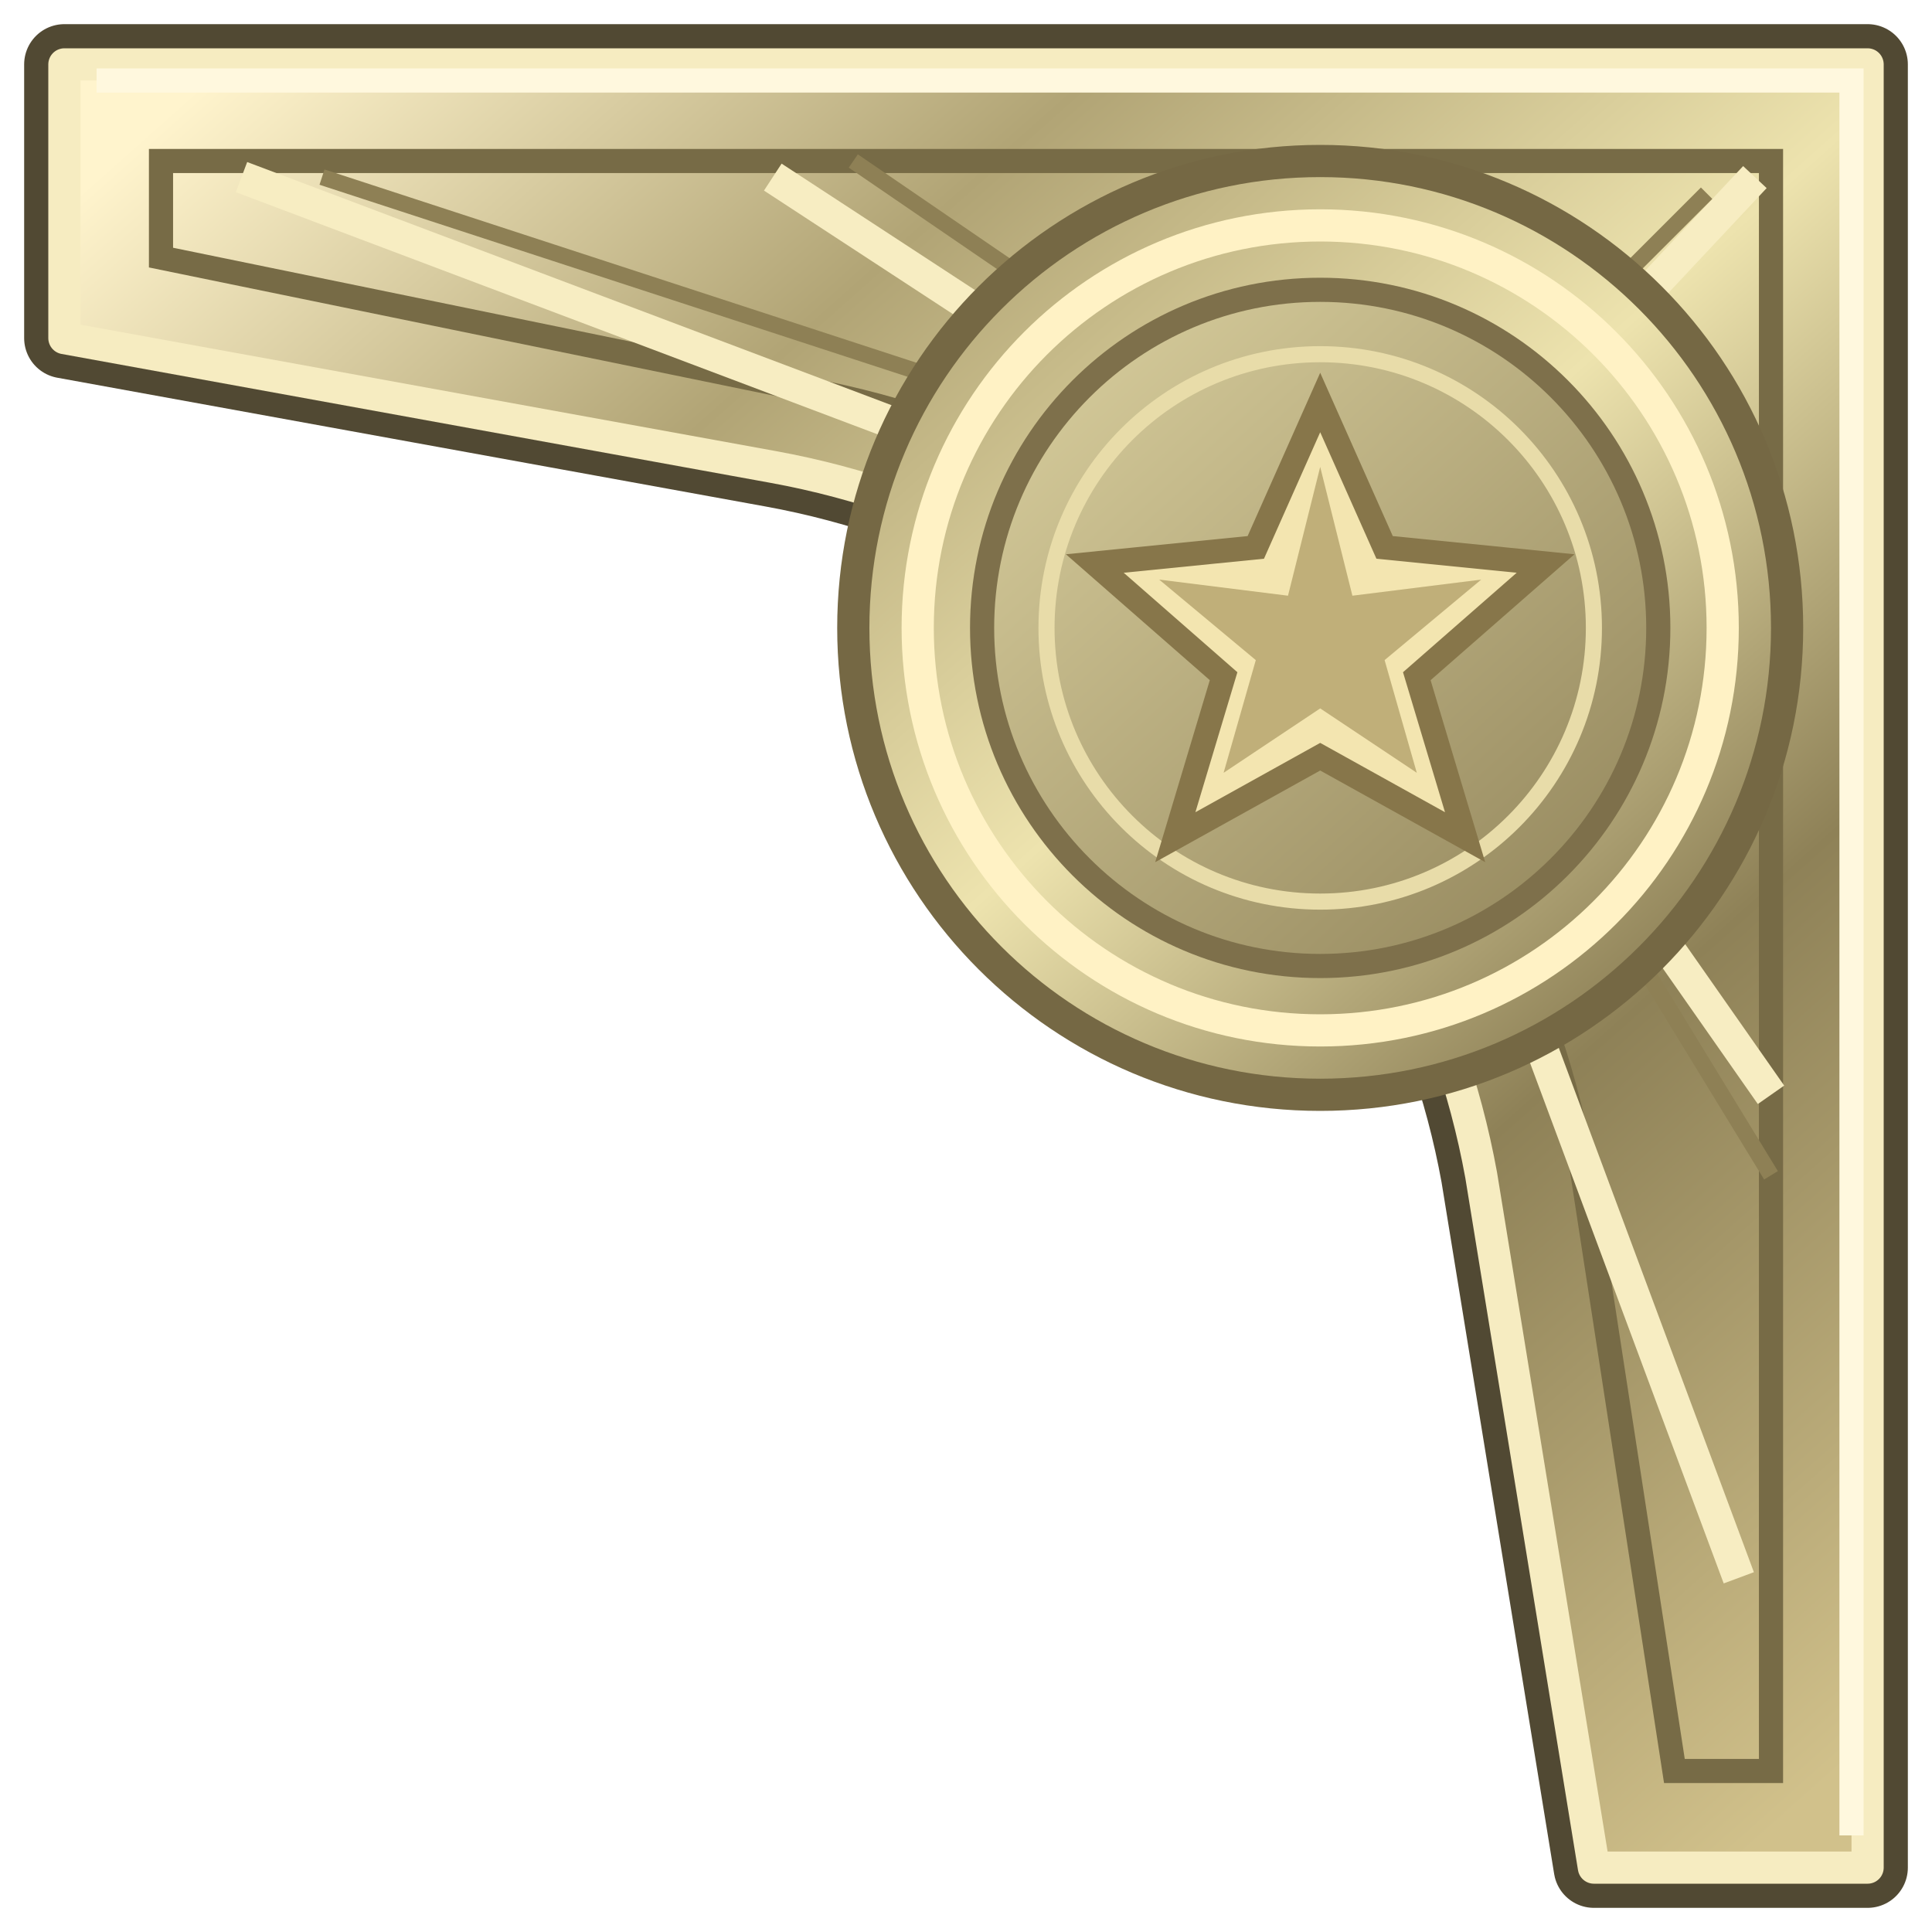
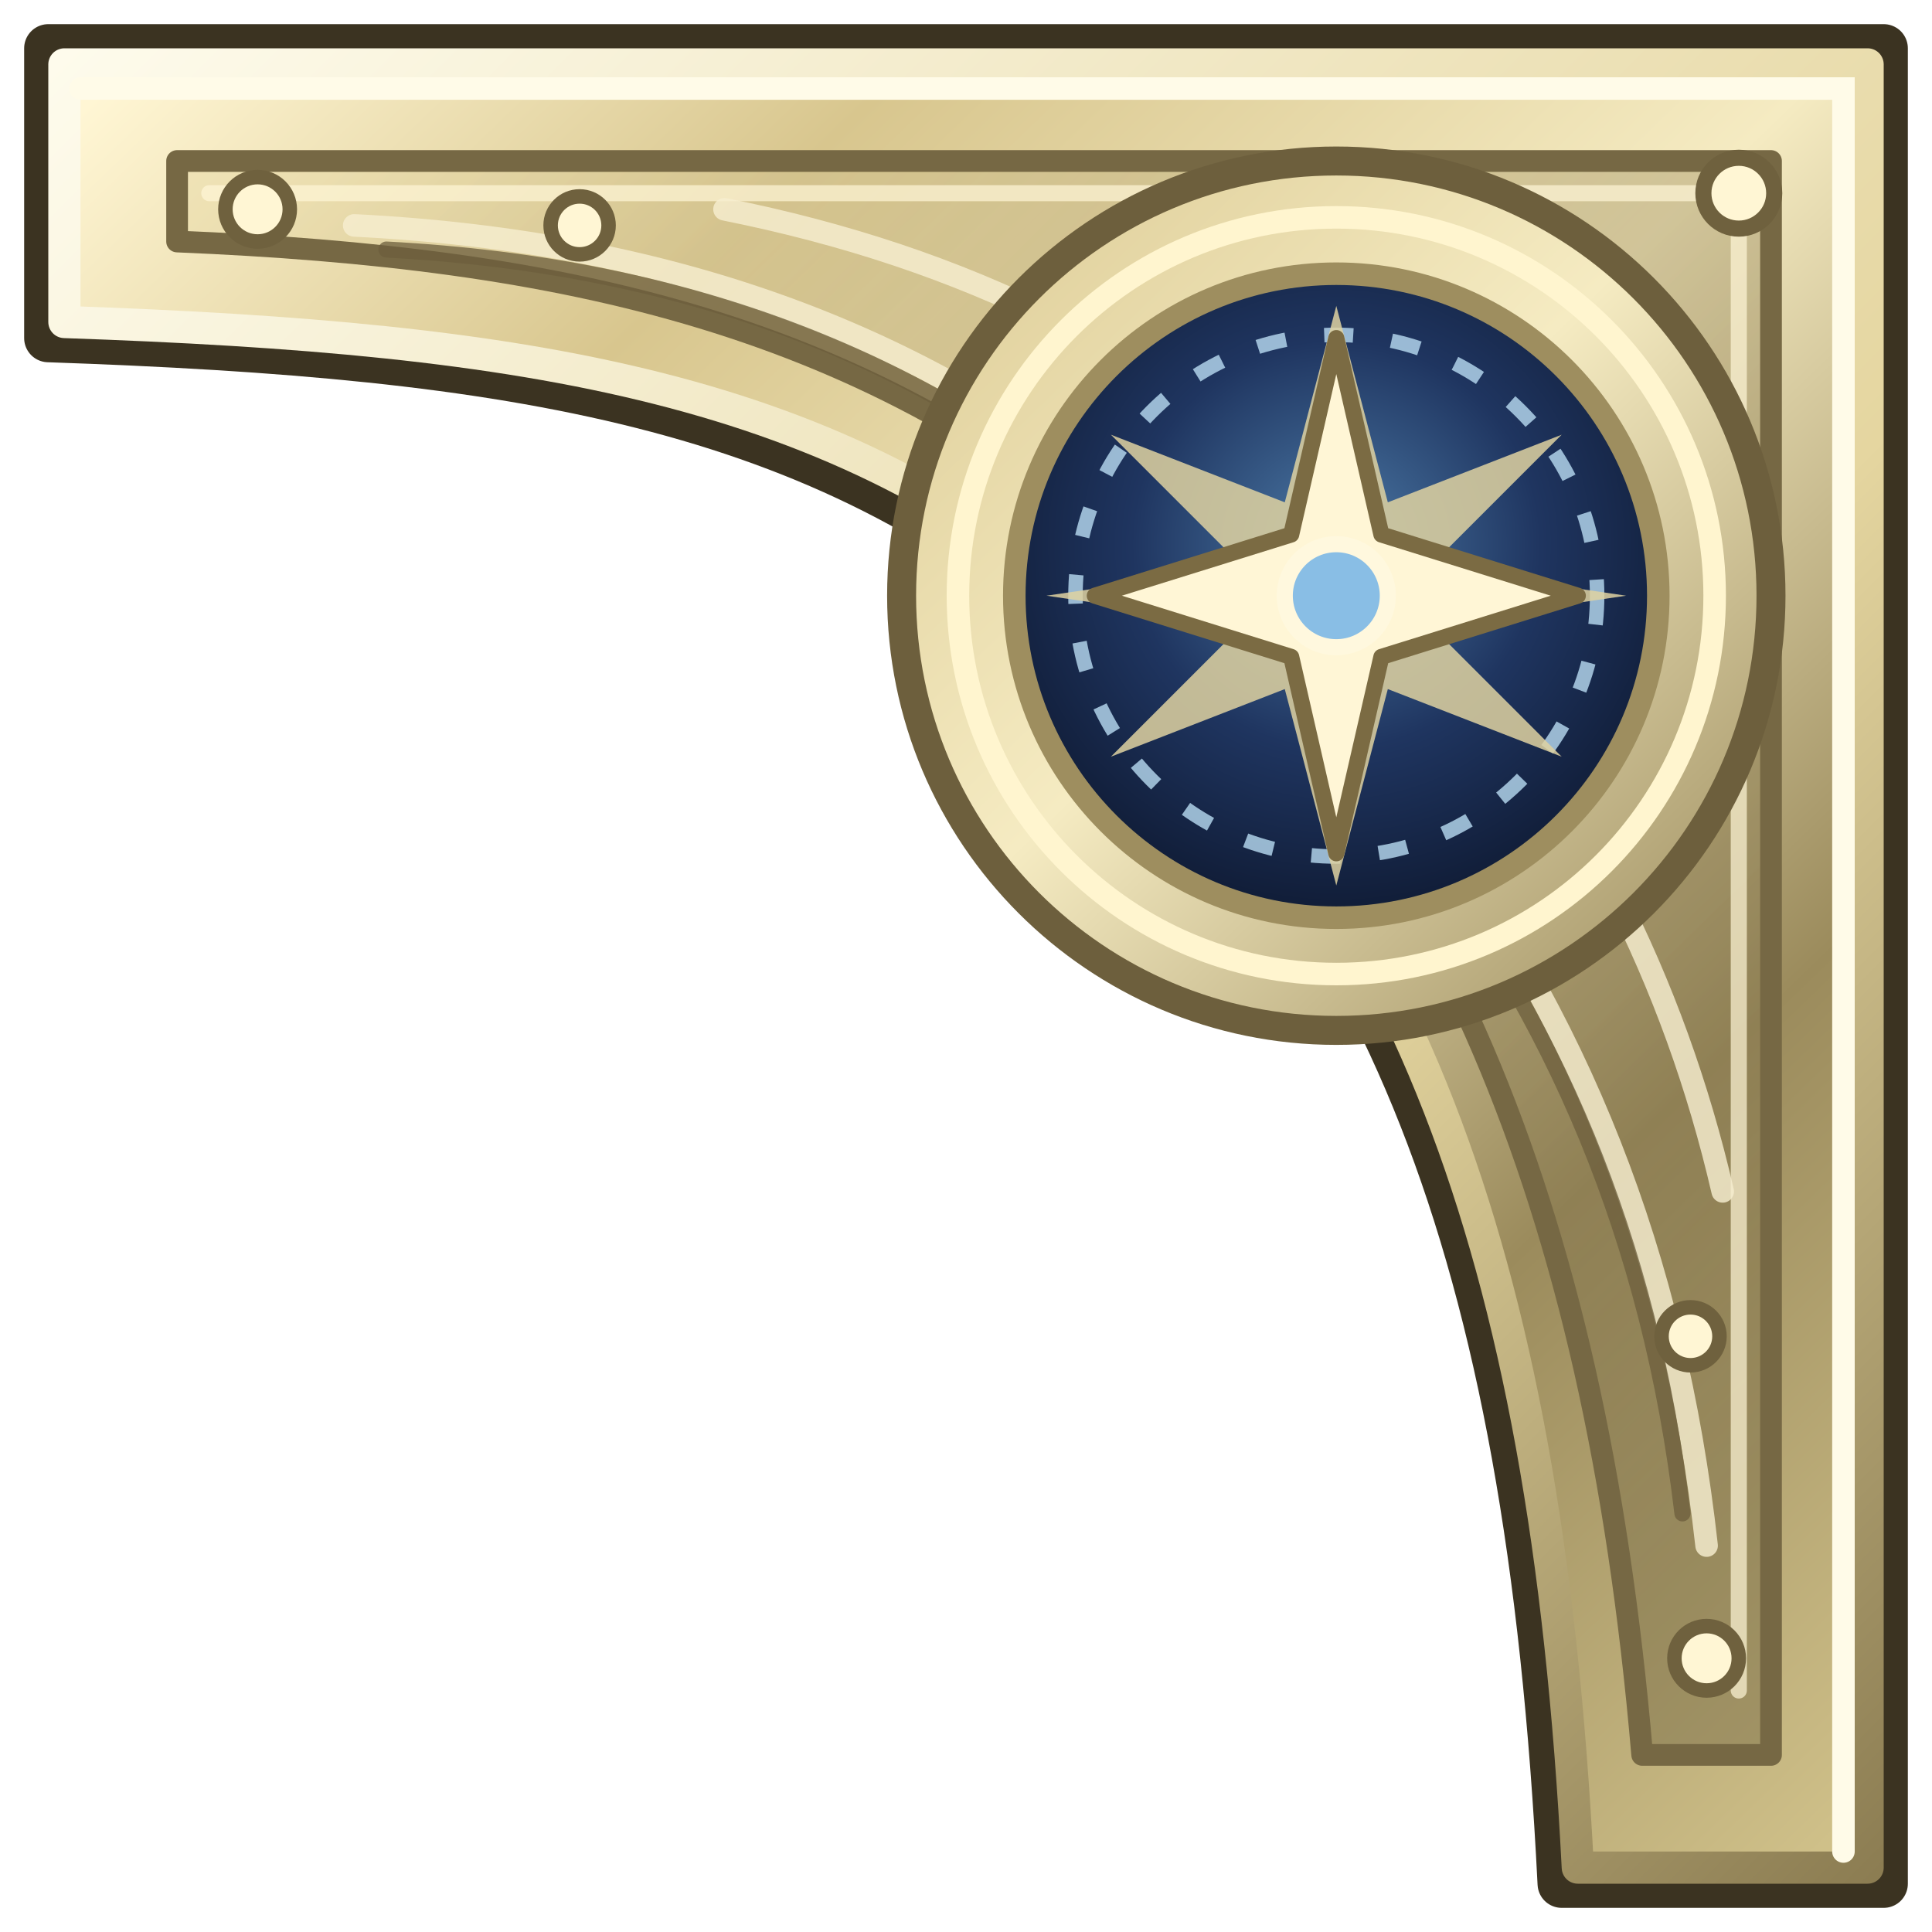
<svg xmlns="http://www.w3.org/2000/svg" viewBox="0 0 120 120" fill="none">
  <defs>
-     <linearGradient id="metal" x1="15" y1="3" x2="112" y2="112" gradientUnits="userSpaceOnUse">
-       <stop stop-color="#fff4cd" />
-       <stop offset=".25" stop-color="#b1a475" />
-       <stop offset=".48" stop-color="#ede3ae" />
-       <stop offset=".7" stop-color="#8e8157" />
-       <stop offset="1" stop-color="#d1c18b" />
+     <linearGradient id="brass-outer" x1="8" y1="4" x2="114" y2="114" gradientUnits="userSpaceOnUse">
+       <stop offset="0" stop-color="#fff6d4" />
+       <stop offset=".22" stop-color="#d8c68e" />
+       <stop offset=".48" stop-color="#f5ebc2" />
+       <stop offset=".74" stop-color="#9b8b5c" />
+       <stop offset="1" stop-color="#cfc089" />
    </linearGradient>
-     <linearGradient id="coin" x1="63" y1="16" x2="104" y2="61" gradientUnits="userSpaceOnUse">
-       <stop stop-color="#dcd2a1" />
-       <stop offset="1" stop-color="#8e8157" />
+     <linearGradient id="brass-inner" x1="18" y1="12" x2="104" y2="98" gradientUnits="userSpaceOnUse">
+       <stop offset="0" stop-color="#e5d7a3" />
+       <stop offset=".5" stop-color="#9f8f60" />
+       <stop offset="1" stop-color="#6e613e" />
+     </linearGradient>
+     <radialGradient id="medallion-core" cx="50%" cy="42%" r="58%">
+       <stop offset="0" stop-color="#4c7aa7" />
+       <stop offset=".55" stop-color="#1f3560" />
+       <stop offset="1" stop-color="#101c36" />
+     </radialGradient>
+     <linearGradient id="rim-highlight" x1="0" y1="0" x2="120" y2="120" gradientUnits="userSpaceOnUse">
+       <stop offset="0" stop-color="#fffdf0" />
+       <stop offset=".6" stop-color="#e5d6a0" />
+       <stop offset="1" stop-color="#85764c" />
    </linearGradient>
  </defs>
-   <path d="M4 4h112v112h-17l-7-43C88 51 70 33 48 29L4 21Z" fill="#695c3d" stroke="#514933" stroke-width="5" stroke-linejoin="round" />
-   <path d="M4 4h112v112h-17l-7-43C88 51 70 33 48 29L4 21Z" fill="url(#metal)" stroke="#f6ecc1" stroke-width="2" stroke-linejoin="round" />
-   <path d="M10 10h100v100h-6l-6-39C93 47 73 28 49 24l-39-8Z" stroke="#776b46" stroke-width="1.5" />
-   <path d="M15 11l53 20M48 11l26 17M79 10v16M109 11 94 27M110 40H97M110 68 96 48M108 98 92 55" stroke="#f7edc2" stroke-width="2" />
-   <path d="m20 11 49 16M53 10l19 13M106 12 96 22M110 73 99 55" stroke="#8e8055" stroke-width="1" />
-   <circle cx="82" cy="39" r="29" fill="url(#metal)" stroke="#756844" stroke-width="2" />
-   <circle cx="82" cy="39" r="25" stroke="#fff2c5" stroke-width="2" />
-   <circle cx="82" cy="39" r="21" fill="url(#coin)" stroke="#7e704b" stroke-width="1.5" />
-   <circle cx="82" cy="39" r="17" stroke="#e8dca9" />
-   <path d="m82 25 4 9 10 1-8 7 3 10-9-5-9 5 3-10-8-7 10-1Z" fill="#f3e5b0" stroke="#87764a" stroke-width="1.5" />
-   <path d="m82 29 2 8 8-1-6 5 2 7-6-4-6 4 2-7-6-5 8 1Z" fill="#c0af79" />
-   <path d="M6 5h109v109" stroke="#fff8de" stroke-width="1.5" />
+   <path d="M3 3H117V117H97C95 77 86 56 67 39C51 25 32 22 3 21Z" fill="#463d28" stroke="#3b3321" stroke-width="3" stroke-linejoin="round" />
+   <path d="M4 4H116V116H98C96 77 87 55 68 38C52 24 33 21 4 20Z" fill="url(#brass-outer)" stroke="url(#rim-highlight)" stroke-width="2" stroke-linejoin="round" />
+   <path d="M11 10H110V109H102C99 74 89 52 71 35C54 20 35 16 11 15Z" fill="url(#brass-inner)" fill-opacity=".42" stroke="#766844" stroke-width="1.35" stroke-linejoin="round" />
+   <path d="M13 12H108V105" stroke="#fff7d8" stroke-width="1" stroke-opacity=".7" stroke-linecap="round" />
+   <path d="M22 14C42 15 58 21 71 32M45 13C60 16 72 22 83 32M106 96C104 78 98 63 88 50M107 74C104 61 98 49 89 39" stroke="#f7eed0" stroke-width="1.4" stroke-linecap="round" opacity=".82" />
+   <path d="M24 15.5C43 16.5 58 22.5 70 33M104.5 94C102.5 77 96.5 63 87 51" stroke="#6c5e3c" stroke-width="1" stroke-linecap="round" opacity=".75" />
+   <circle cx="16" cy="13" r="2" fill="#fff6d4" stroke="#6f613e" stroke-width=".9" />
+   <circle cx="36" cy="14" r="1.8" fill="#fff6d4" stroke="#6f613e" stroke-width=".9" />
+   <circle cx="106" cy="103" r="2" fill="#fff6d4" stroke="#6f613e" stroke-width=".9" />
+   <circle cx="105" cy="83" r="1.8" fill="#fff6d4" stroke="#6f613e" stroke-width=".9" />
+   <circle cx="108" cy="12" r="2.2" fill="#fff6d4" stroke="#6f613e" stroke-width="1" />
+   <circle cx="83" cy="37" r="27" fill="url(#brass-outer)" stroke="#6d5f3d" stroke-width="1.8" />
+   <circle cx="83" cy="37" r="23.5" stroke="#fff5cf" stroke-width="1.4" />
+   <circle cx="83" cy="37" r="20" fill="url(#medallion-core)" stroke="#9e8e5f" stroke-width="1.4" />
+   <circle cx="83" cy="37" r="16.2" stroke="#b9dcf2" stroke-width=".9" stroke-dasharray="1.8 2.4" opacity=".8" />
+   <path d="M83 19L86.2 31.2L97 27L88.8 35.2L101 37L88.8 38.8L97 47L86.2 42.8L83 55L79.8 42.8L69 47L77.2 38.8L65 37L77.2 35.2L69 27L79.8 31.2Z" fill="#dfd2a1" opacity=".85" />
+   <path d="M83 21L85.8 33.2L98 37L85.8 40.8L83 53L80.2 40.8L68 37L80.2 33.2Z" fill="#fff6d6" stroke="#7b6b43" stroke-width="1" stroke-linejoin="round" />
+   <circle cx="83" cy="37" r="3.2" fill="#89bee5" stroke="#fff8de" stroke-width="1" />
+   <path d="M5 5.5H114.5V115" stroke="#fffbe8" stroke-width="1.4" stroke-linecap="round" />
</svg>
